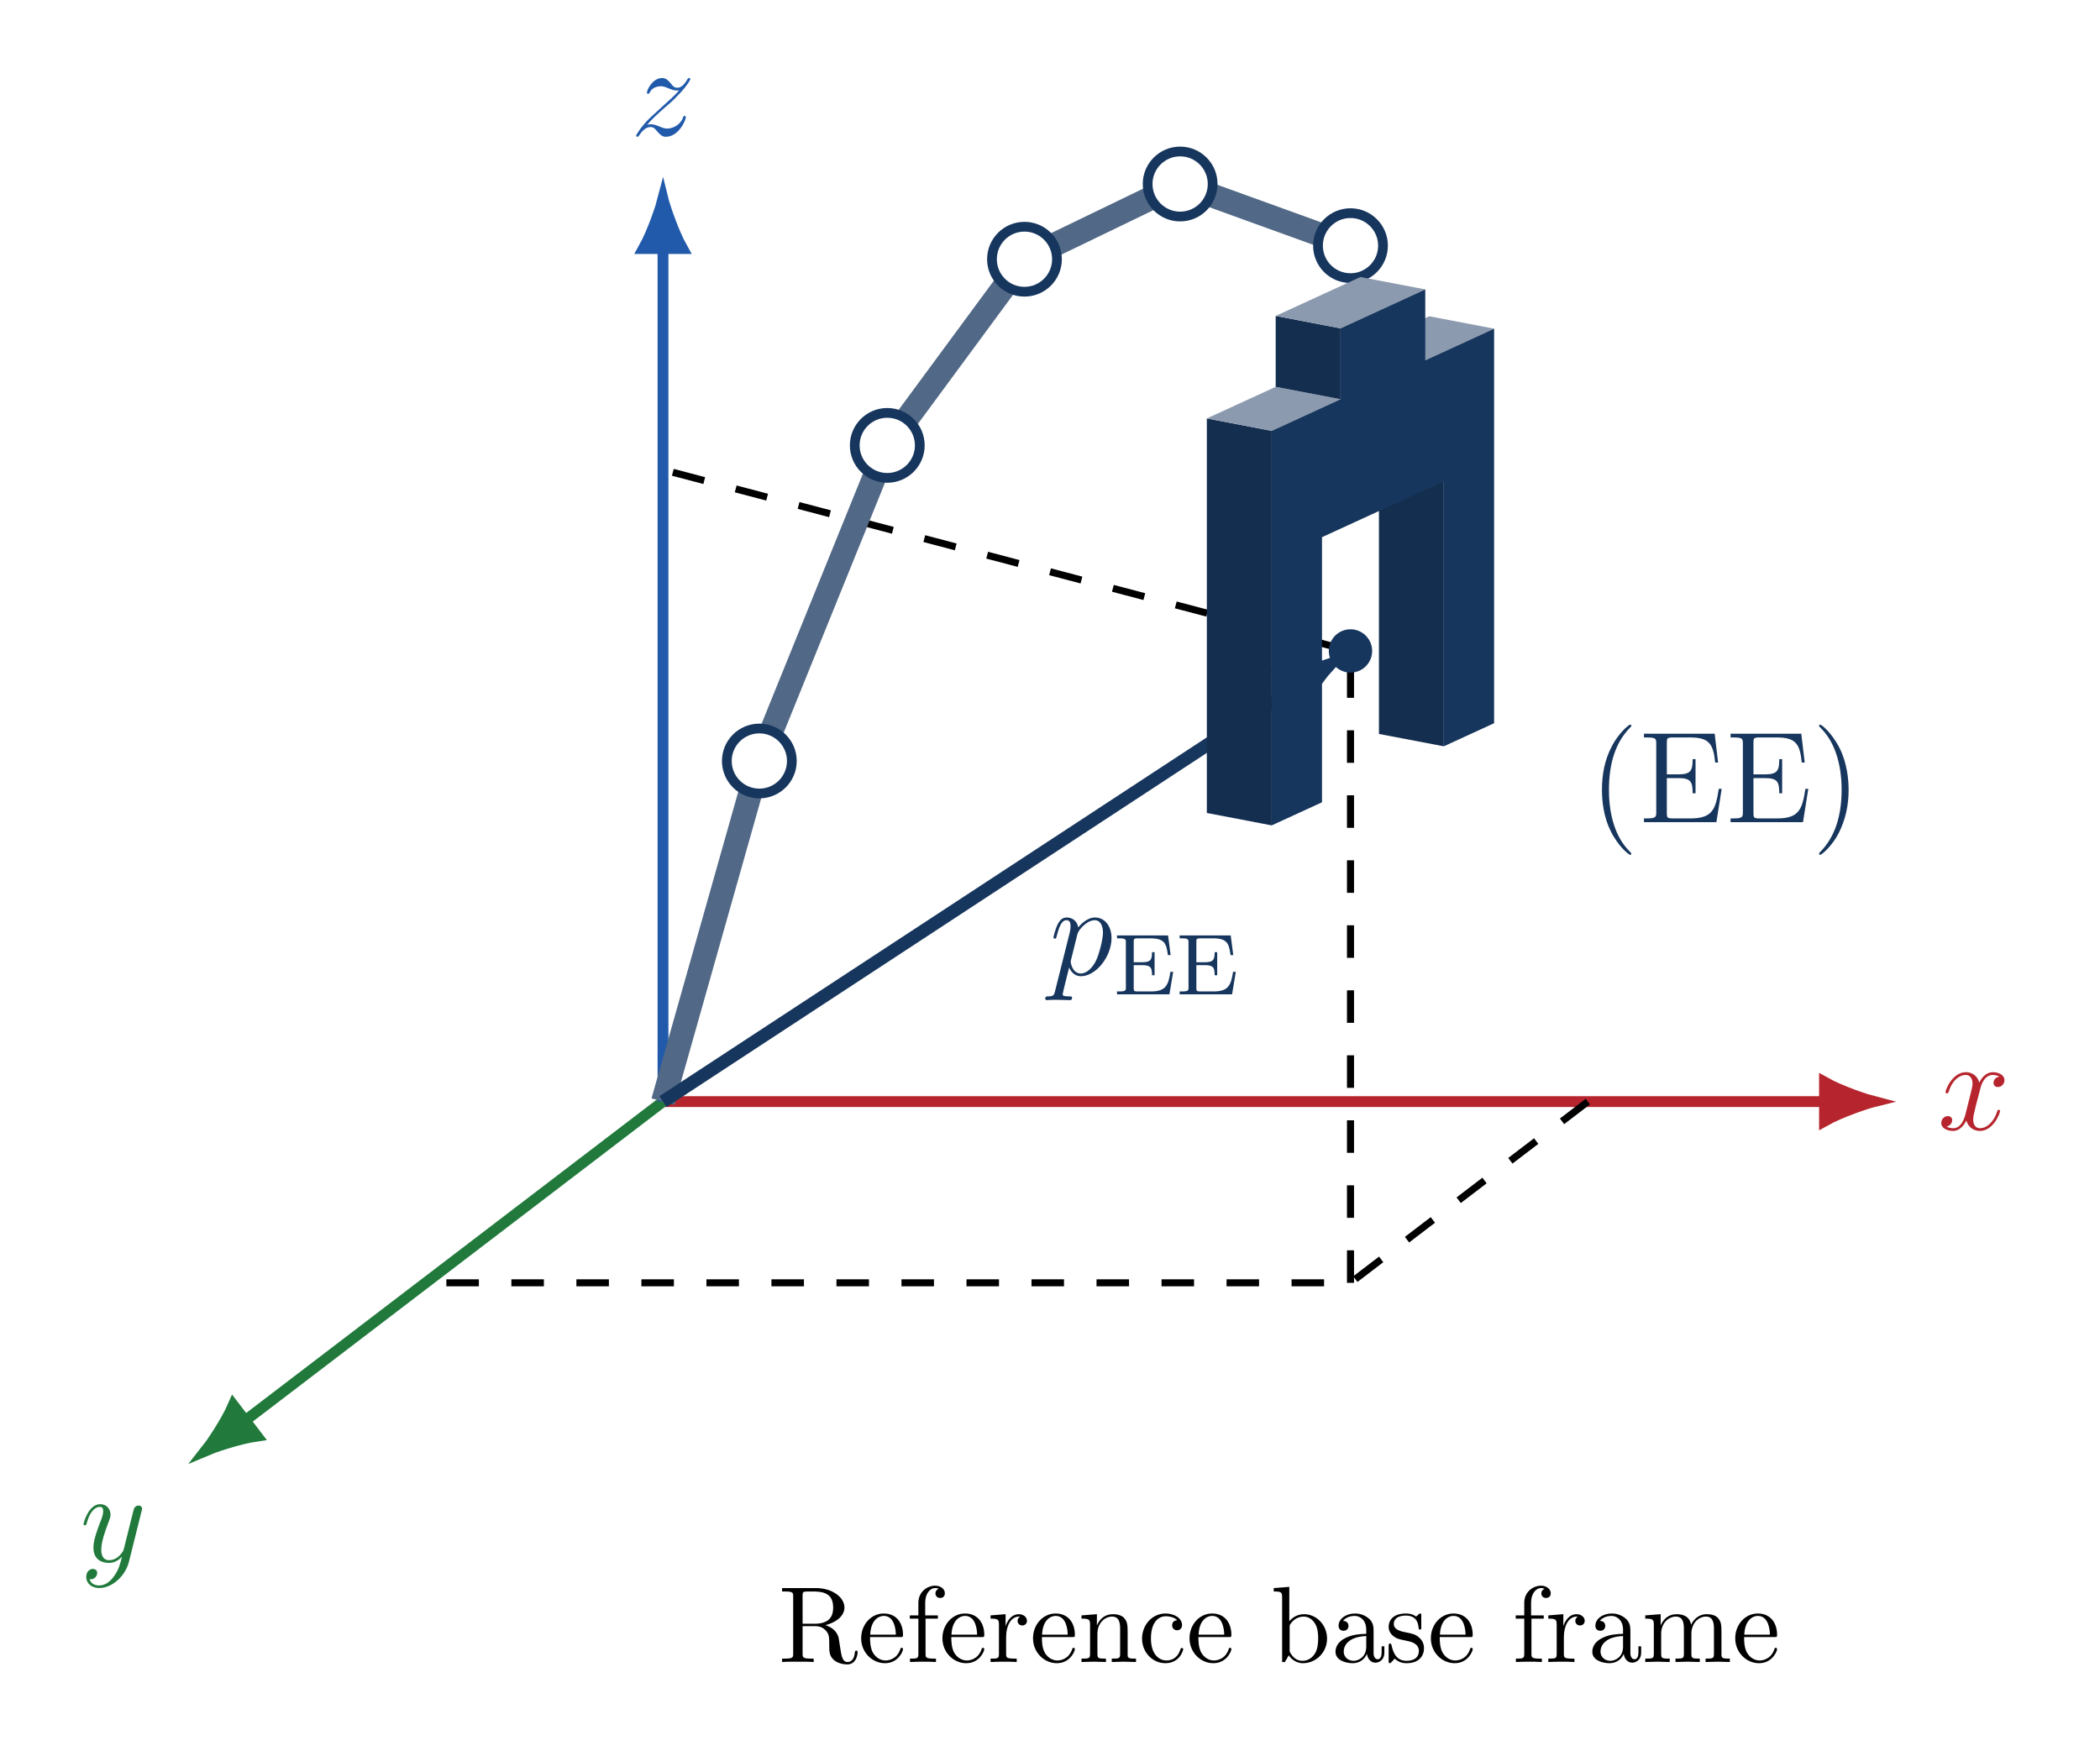
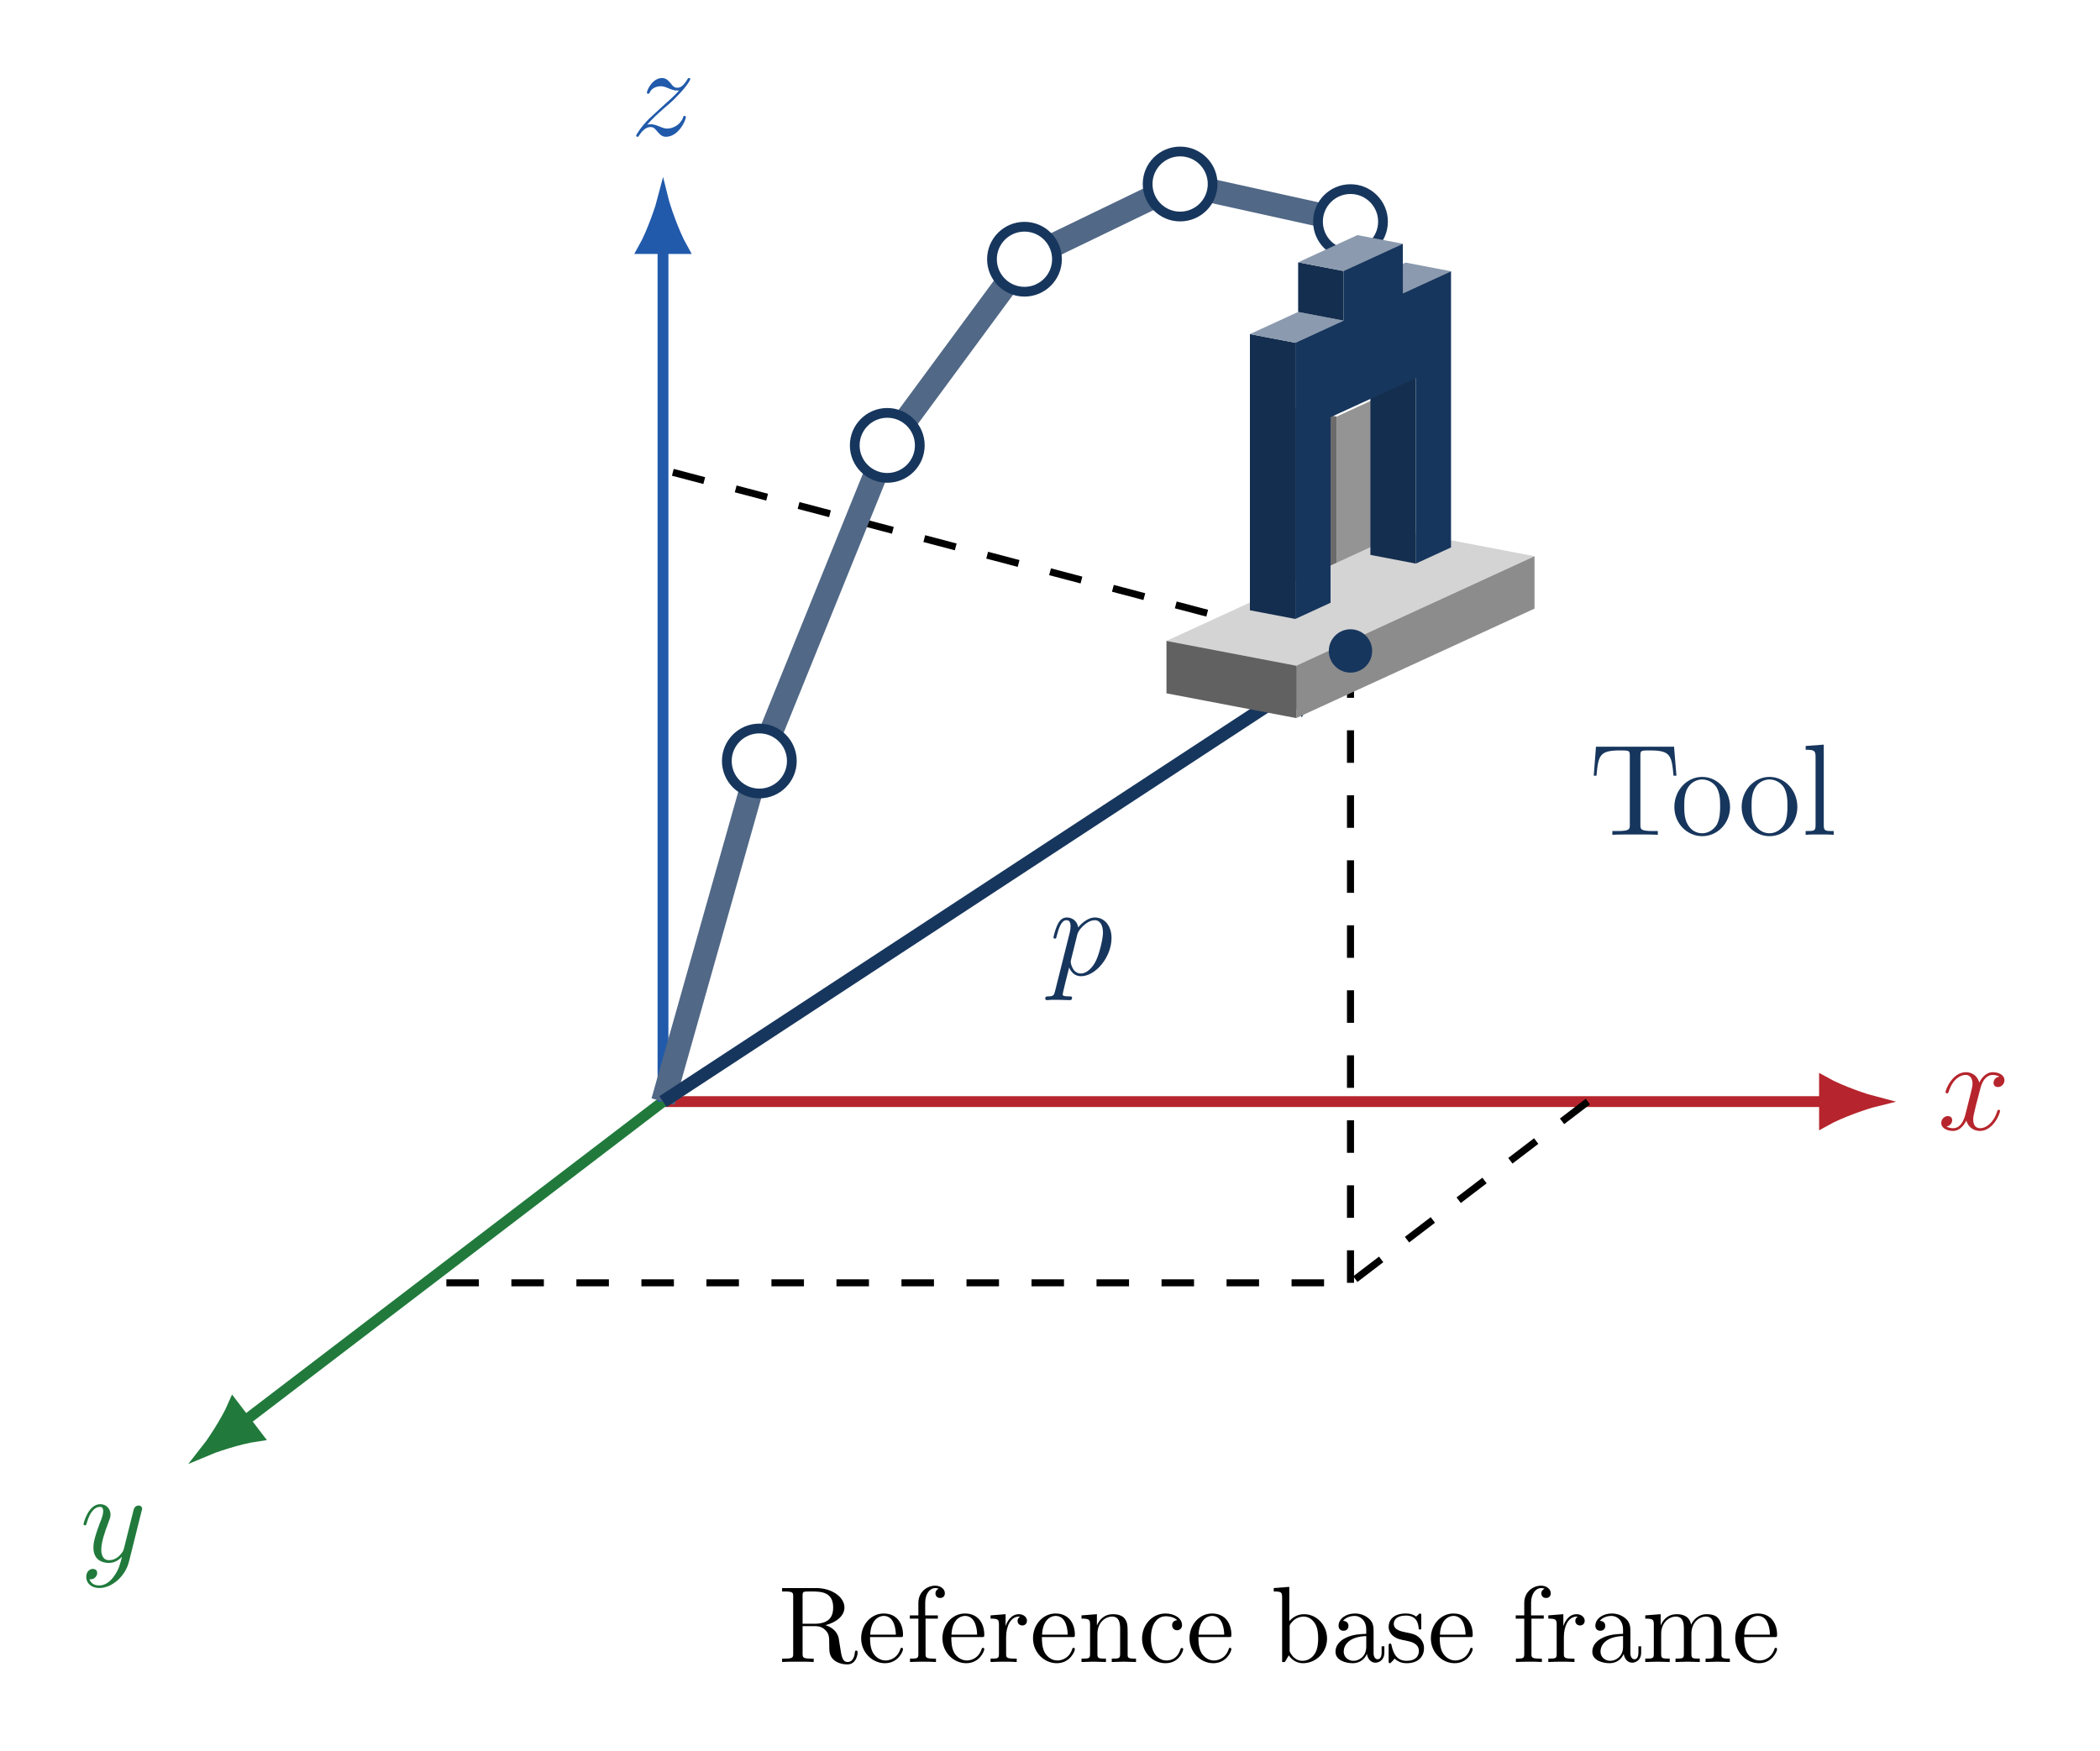
<svg xmlns="http://www.w3.org/2000/svg" xmlns:xlink="http://www.w3.org/1999/xlink" width="192.077" height="160.157" viewBox="0 0 192.077 160.157">
  <defs>
    <g>
      <g id="glyph-0-0">
        <path d="M 5.641 -4.844 C 5.25 -4.781 5.109 -4.5 5.109 -4.266 C 5.109 -3.984 5.344 -3.891 5.5 -3.891 C 5.859 -3.891 6.109 -4.203 6.109 -4.516 C 6.109 -5.016 5.547 -5.25 5.047 -5.25 C 4.312 -5.25 3.906 -4.531 3.812 -4.297 C 3.531 -5.203 2.797 -5.25 2.578 -5.25 C 1.375 -5.25 0.719 -3.688 0.719 -3.422 C 0.719 -3.375 0.766 -3.312 0.859 -3.312 C 0.953 -3.312 0.969 -3.391 1 -3.438 C 1.406 -4.75 2.203 -5 2.547 -5 C 3.078 -5 3.188 -4.5 3.188 -4.219 C 3.188 -3.953 3.109 -3.688 2.969 -3.109 L 2.562 -1.484 C 2.391 -0.766 2.047 -0.125 1.422 -0.125 C 1.359 -0.125 1.062 -0.125 0.812 -0.281 C 1.234 -0.359 1.328 -0.719 1.328 -0.859 C 1.328 -1.094 1.156 -1.234 0.922 -1.234 C 0.641 -1.234 0.328 -0.984 0.328 -0.609 C 0.328 -0.109 0.891 0.125 1.406 0.125 C 1.969 0.125 2.375 -0.328 2.625 -0.828 C 2.812 -0.125 3.406 0.125 3.859 0.125 C 5.062 0.125 5.703 -1.438 5.703 -1.703 C 5.703 -1.766 5.656 -1.812 5.594 -1.812 C 5.484 -1.812 5.469 -1.75 5.438 -1.656 C 5.109 -0.609 4.422 -0.125 3.891 -0.125 C 3.469 -0.125 3.25 -0.422 3.25 -0.922 C 3.25 -1.172 3.297 -1.375 3.484 -2.156 L 3.906 -3.766 C 4.078 -4.484 4.484 -5 5.031 -5 C 5.047 -5 5.391 -5 5.641 -4.844 Z M 5.641 -4.844 " />
      </g>
      <g id="glyph-0-1">
        <path d="M 3.125 1.328 C 2.812 1.781 2.344 2.188 1.766 2.188 C 1.609 2.188 1.047 2.172 0.875 1.609 C 0.906 1.625 0.969 1.625 0.984 1.625 C 1.344 1.625 1.578 1.312 1.578 1.047 C 1.578 0.766 1.359 0.672 1.172 0.672 C 0.984 0.672 0.578 0.828 0.578 1.406 C 0.578 2.016 1.078 2.422 1.766 2.422 C 2.953 2.422 4.156 1.328 4.484 0.016 L 5.641 -4.625 C 5.656 -4.688 5.688 -4.75 5.688 -4.828 C 5.688 -5 5.547 -5.125 5.359 -5.125 C 5.25 -5.125 5 -5.078 4.906 -4.719 L 4.031 -1.219 C 3.969 -1.016 3.969 -0.984 3.875 -0.859 C 3.641 -0.516 3.25 -0.125 2.672 -0.125 C 2.016 -0.125 1.953 -0.766 1.953 -1.094 C 1.953 -1.766 2.266 -2.688 2.594 -3.547 C 2.719 -3.891 2.797 -4.062 2.797 -4.297 C 2.797 -4.797 2.438 -5.25 1.859 -5.25 C 0.766 -5.25 0.328 -3.516 0.328 -3.422 C 0.328 -3.375 0.375 -3.312 0.453 -3.312 C 0.562 -3.312 0.578 -3.359 0.625 -3.531 C 0.906 -4.531 1.359 -5 1.812 -5 C 1.922 -5 2.125 -5 2.125 -4.609 C 2.125 -4.297 2 -3.953 1.812 -3.5 C 1.234 -1.953 1.234 -1.562 1.234 -1.266 C 1.234 -0.141 2.047 0.125 2.641 0.125 C 2.984 0.125 3.406 0.016 3.828 -0.422 L 3.844 -0.422 C 3.656 0.281 3.547 0.75 3.125 1.328 Z M 3.125 1.328 " />
      </g>
      <g id="glyph-0-2">
        <path d="M 1.516 -0.969 C 2.016 -1.547 2.438 -1.922 3.031 -2.453 C 3.75 -3.062 4.062 -3.359 4.219 -3.547 C 5.047 -4.359 5.469 -5.047 5.469 -5.156 C 5.469 -5.25 5.375 -5.25 5.344 -5.25 C 5.266 -5.25 5.25 -5.203 5.188 -5.109 C 4.891 -4.609 4.609 -4.359 4.297 -4.359 C 4.047 -4.359 3.906 -4.453 3.688 -4.75 C 3.438 -5.047 3.234 -5.25 2.891 -5.25 C 2.016 -5.25 1.5 -4.156 1.5 -3.906 C 1.5 -3.875 1.516 -3.812 1.609 -3.812 C 1.719 -3.812 1.719 -3.859 1.766 -3.938 C 1.969 -4.406 2.531 -4.5 2.766 -4.5 C 3.016 -4.5 3.25 -4.406 3.5 -4.297 C 3.953 -4.109 4.141 -4.109 4.25 -4.109 C 4.344 -4.109 4.391 -4.109 4.453 -4.125 C 4.062 -3.656 3.406 -3.094 2.875 -2.609 L 1.672 -1.5 C 0.953 -0.766 0.516 -0.062 0.516 0.031 C 0.516 0.094 0.578 0.125 0.641 0.125 C 0.719 0.125 0.719 0.109 0.812 -0.031 C 1 -0.328 1.375 -0.766 1.812 -0.766 C 2.062 -0.766 2.188 -0.688 2.422 -0.391 C 2.656 -0.125 2.859 0.125 3.234 0.125 C 4.406 0.125 5.062 -1.391 5.062 -1.672 C 5.062 -1.719 5.047 -1.781 4.938 -1.781 C 4.844 -1.781 4.828 -1.734 4.797 -1.609 C 4.531 -0.922 3.828 -0.625 3.359 -0.625 C 3.109 -0.625 2.875 -0.719 2.625 -0.828 C 2.156 -1.016 2.016 -1.016 1.859 -1.016 C 1.75 -1.016 1.609 -1.016 1.516 -0.969 Z M 1.516 -0.969 " />
      </g>
      <g id="glyph-0-3">
        <path d="M 0.516 1.516 C 0.422 1.859 0.375 1.969 -0.109 1.969 C -0.25 1.969 -0.375 1.969 -0.375 2.188 C -0.375 2.219 -0.359 2.312 -0.219 2.312 C -0.078 2.312 0.094 2.281 0.25 2.281 L 0.766 2.281 C 1.016 2.281 1.609 2.312 1.859 2.312 C 1.938 2.312 2.078 2.312 2.078 2.094 C 2.078 1.969 2 1.969 1.797 1.969 C 1.25 1.969 1.219 1.875 1.219 1.781 C 1.219 1.641 1.75 -0.406 1.812 -0.672 C 1.953 -0.344 2.266 0.125 2.891 0.125 C 4.234 0.125 5.688 -1.625 5.688 -3.375 C 5.688 -4.469 5.062 -5.25 4.172 -5.25 C 3.406 -5.25 2.766 -4.5 2.641 -4.344 C 2.547 -4.938 2.078 -5.25 1.609 -5.25 C 1.266 -5.25 0.984 -5.078 0.766 -4.625 C 0.547 -4.203 0.375 -3.469 0.375 -3.422 C 0.375 -3.375 0.422 -3.312 0.516 -3.312 C 0.609 -3.312 0.625 -3.328 0.688 -3.609 C 0.875 -4.297 1.094 -5 1.562 -5 C 1.844 -5 1.938 -4.812 1.938 -4.453 C 1.938 -4.172 1.906 -4.062 1.859 -3.844 Z M 2.562 -3.703 C 2.656 -4.047 2.984 -4.391 3.172 -4.547 C 3.312 -4.672 3.703 -5 4.156 -5 C 4.672 -5 4.906 -4.484 4.906 -3.859 C 4.906 -3.297 4.578 -1.953 4.281 -1.328 C 3.984 -0.688 3.438 -0.125 2.891 -0.125 C 2.078 -0.125 1.953 -1.141 1.953 -1.188 C 1.953 -1.219 1.969 -1.312 1.984 -1.375 Z M 2.562 -3.703 " />
      </g>
      <g id="glyph-1-0">
-         <path d="M 5.484 -2.062 L 5.234 -2.062 C 5.031 -0.875 4.859 -0.266 3.438 -0.266 L 2.25 -0.266 C 1.891 -0.266 1.875 -0.312 1.875 -0.594 L 1.875 -2.672 L 2.641 -2.672 C 3.438 -2.672 3.547 -2.438 3.547 -1.75 L 3.781 -1.75 L 3.781 -3.859 L 3.547 -3.859 C 3.547 -3.172 3.438 -2.938 2.641 -2.938 L 1.875 -2.938 L 1.875 -4.797 C 1.875 -5.062 1.891 -5.125 2.25 -5.125 L 3.375 -5.125 C 4.703 -5.125 4.859 -4.656 5 -3.594 L 5.25 -3.594 L 5.016 -5.391 L 0.344 -5.391 L 0.344 -5.125 L 0.516 -5.125 C 1.141 -5.125 1.156 -5.031 1.156 -4.75 L 1.156 -0.641 C 1.156 -0.344 1.141 -0.266 0.516 -0.266 L 0.344 -0.266 L 0.344 0 L 5.141 0 Z M 5.484 -2.062 " />
+         <path d="M 7.766 -8.062 L 0.625 -8.062 L 0.422 -5.406 L 0.672 -5.406 C 0.844 -7.281 0.953 -7.719 2.828 -7.719 C 3.047 -7.719 3.375 -7.719 3.469 -7.688 C 3.703 -7.656 3.719 -7.516 3.719 -7.234 L 3.719 -0.922 C 3.719 -0.516 3.719 -0.344 2.562 -0.344 L 2.125 -0.344 L 2.125 0 C 2.516 -0.031 3.734 -0.031 4.203 -0.031 C 4.656 -0.031 5.891 -0.031 6.281 0 L 6.281 -0.344 L 5.844 -0.344 C 4.688 -0.344 4.688 -0.516 4.688 -0.922 L 4.688 -7.234 C 4.688 -7.531 4.703 -7.641 4.906 -7.688 C 5 -7.719 5.344 -7.719 5.562 -7.719 C 7.438 -7.719 7.547 -7.281 7.719 -5.406 L 7.984 -5.406 Z M 7.766 -8.062 " />
+       </g>
+       <g id="glyph-1-1">
+         <path d="M 5.453 -2.547 C 5.453 -4.078 4.297 -5.297 2.906 -5.297 C 1.484 -5.297 0.359 -4.047 0.359 -2.547 C 0.359 -1.016 1.547 0.125 2.906 0.125 C 4.297 0.125 5.453 -1.047 5.453 -2.547 Z M 2.906 -0.141 C 2.469 -0.141 1.938 -0.328 1.594 -0.922 C 1.266 -1.453 1.266 -2.156 1.266 -2.656 C 1.266 -3.109 1.266 -3.828 1.625 -4.359 C 1.969 -4.875 2.484 -5.062 2.906 -5.062 C 3.359 -5.062 3.859 -4.844 4.188 -4.391 C 4.547 -3.844 4.547 -3.094 4.547 -2.656 C 4.547 -2.234 4.547 -1.5 4.25 -0.938 C 3.906 -0.375 3.359 -0.141 2.906 -0.141 Z M 2.906 -0.141 " />
+       </g>
+       <g id="glyph-1-2">
+         <path d="M 2.047 -8.25 L 0.391 -8.125 L 0.391 -7.781 C 1.203 -7.781 1.297 -7.688 1.297 -7.109 L 1.297 -0.875 C 1.297 -0.344 1.172 -0.344 0.391 -0.344 L 0.391 0 C 0.719 -0.031 1.312 -0.031 1.672 -0.031 C 2.016 -0.031 2.609 -0.031 2.953 0 L 2.953 -0.344 C 2.188 -0.344 2.047 -0.344 2.047 -0.875 Z M 2.047 -8.25 " />
      </g>
      <g id="glyph-2-0">
-         <path d="M 3.859 2.891 C 3.859 2.859 3.859 2.828 3.656 2.625 C 2.469 1.422 1.812 -0.531 1.812 -2.953 C 1.812 -5.266 2.359 -7.25 3.75 -8.656 C 3.859 -8.766 3.859 -8.781 3.859 -8.828 C 3.859 -8.891 3.812 -8.922 3.75 -8.922 C 3.609 -8.922 2.625 -8.062 2.047 -6.891 C 1.438 -5.703 1.172 -4.422 1.172 -2.953 C 1.172 -1.906 1.328 -0.484 1.953 0.781 C 2.656 2.219 3.625 2.984 3.75 2.984 C 3.812 2.984 3.859 2.953 3.859 2.891 Z M 3.859 2.891 " />
+         <path d="M 2.219 -3.5 L 2.219 -6.062 C 2.219 -6.297 2.219 -6.406 2.438 -6.438 C 2.531 -6.453 2.828 -6.453 3.016 -6.453 C 3.906 -6.453 5.016 -6.422 5.016 -4.984 C 5.016 -4.297 4.781 -3.5 3.312 -3.5 Z M 4.312 -3.375 C 5.266 -3.609 6.047 -4.203 6.047 -4.984 C 6.047 -5.938 4.906 -6.766 3.453 -6.766 L 0.344 -6.766 L 0.344 -6.453 L 0.578 -6.453 C 1.344 -6.453 1.359 -6.344 1.359 -6 L 1.359 -0.766 C 1.359 -0.422 1.344 -0.312 0.578 -0.312 L 0.344 -0.312 L 0.344 0 C 0.703 -0.031 1.406 -0.031 1.797 -0.031 C 2.172 -0.031 2.875 -0.031 3.234 0 L 3.234 -0.312 L 3 -0.312 C 2.234 -0.312 2.219 -0.422 2.219 -0.766 L 2.219 -3.281 L 3.359 -3.281 C 3.516 -3.281 3.938 -3.281 4.281 -2.938 C 4.656 -2.578 4.656 -2.281 4.656 -1.609 C 4.656 -0.969 4.656 -0.578 5.062 -0.203 C 5.469 0.156 6.016 0.219 6.312 0.219 C 7.078 0.219 7.25 -0.594 7.25 -0.875 C 7.25 -0.938 7.25 -1.047 7.125 -1.047 C 7.016 -1.047 7.016 -0.953 7 -0.875 C 6.938 -0.172 6.594 0 6.344 0 C 5.859 0 5.781 -0.5 5.641 -1.422 L 5.516 -2.219 C 5.344 -2.859 4.859 -3.188 4.312 -3.375 Z M 4.312 -3.375 " />
      </g>
      <g id="glyph-2-1">
-         <path d="M 7.594 -3.047 L 7.328 -3.047 C 7.047 -1.188 6.75 -0.344 4.75 -0.344 L 3.125 -0.344 C 2.609 -0.344 2.578 -0.422 2.578 -0.828 L 2.578 -4.031 L 3.656 -4.031 C 4.797 -4.031 4.938 -3.656 4.938 -2.641 L 5.203 -2.641 L 5.203 -5.766 L 4.938 -5.766 C 4.938 -4.75 4.797 -4.375 3.656 -4.375 L 2.578 -4.375 L 2.578 -7.281 C 2.578 -7.672 2.609 -7.75 3.125 -7.75 L 4.703 -7.75 C 6.453 -7.75 6.828 -7.156 7 -5.453 L 7.266 -5.453 L 6.953 -8.094 L 0.484 -8.094 L 0.484 -7.75 L 0.719 -7.75 C 1.578 -7.75 1.609 -7.641 1.609 -7.188 L 1.609 -0.906 C 1.609 -0.469 1.578 -0.344 0.719 -0.344 L 0.484 -0.344 L 0.484 0 L 7.109 0 Z M 7.594 -3.047 " />
+         <path d="M 1.109 -2.5 C 1.172 -3.969 2 -4.219 2.344 -4.219 C 3.359 -4.219 3.453 -2.875 3.453 -2.5 Z M 1.094 -2.281 L 3.859 -2.281 C 4.078 -2.281 4.109 -2.281 4.109 -2.5 C 4.109 -3.484 3.578 -4.438 2.344 -4.438 C 1.188 -4.438 0.281 -3.422 0.281 -2.172 C 0.281 -0.859 1.312 0.109 2.453 0.109 C 3.672 0.109 4.109 -0.984 4.109 -1.172 C 4.109 -1.281 4.031 -1.297 3.984 -1.297 C 3.891 -1.297 3.875 -1.234 3.859 -1.156 C 3.5 -0.141 2.609 -0.141 2.516 -0.141 C 2.016 -0.141 1.625 -0.438 1.391 -0.797 C 1.094 -1.281 1.094 -1.938 1.094 -2.281 Z M 1.094 -2.281 " />
      </g>
      <g id="glyph-2-2">
-         <path d="M 3.359 -2.953 C 3.359 -3.859 3.234 -5.344 2.562 -6.719 C 1.859 -8.141 0.891 -8.922 0.766 -8.922 C 0.719 -8.922 0.656 -8.891 0.656 -8.828 C 0.656 -8.781 0.656 -8.766 0.859 -8.562 C 2.047 -7.359 2.719 -5.391 2.719 -2.969 C 2.719 -0.672 2.156 1.312 0.766 2.719 C 0.656 2.828 0.656 2.859 0.656 2.891 C 0.656 2.953 0.719 2.984 0.766 2.984 C 0.922 2.984 1.891 2.125 2.469 0.969 C 3.078 -0.25 3.359 -1.531 3.359 -2.953 Z M 3.359 -2.953 " />
-       </g>
-       <g id="glyph-3-0">
-         <path d="M 2.219 -3.5 L 2.219 -6.062 C 2.219 -6.297 2.219 -6.406 2.438 -6.438 C 2.531 -6.453 2.828 -6.453 3.016 -6.453 C 3.906 -6.453 5.016 -6.422 5.016 -4.984 C 5.016 -4.297 4.781 -3.5 3.312 -3.5 Z M 4.312 -3.375 C 5.266 -3.609 6.047 -4.203 6.047 -4.984 C 6.047 -5.938 4.906 -6.766 3.453 -6.766 L 0.344 -6.766 L 0.344 -6.453 L 0.578 -6.453 C 1.344 -6.453 1.359 -6.344 1.359 -6 L 1.359 -0.766 C 1.359 -0.422 1.344 -0.312 0.578 -0.312 L 0.344 -0.312 L 0.344 0 C 0.703 -0.031 1.406 -0.031 1.797 -0.031 C 2.172 -0.031 2.875 -0.031 3.234 0 L 3.234 -0.312 L 3 -0.312 C 2.234 -0.312 2.219 -0.422 2.219 -0.766 L 2.219 -3.281 L 3.359 -3.281 C 3.516 -3.281 3.938 -3.281 4.281 -2.938 C 4.656 -2.578 4.656 -2.281 4.656 -1.609 C 4.656 -0.969 4.656 -0.578 5.062 -0.203 C 5.469 0.156 6.016 0.219 6.312 0.219 C 7.078 0.219 7.25 -0.594 7.25 -0.875 C 7.25 -0.938 7.25 -1.047 7.125 -1.047 C 7.016 -1.047 7.016 -0.953 7 -0.875 C 6.938 -0.172 6.594 0 6.344 0 C 5.859 0 5.781 -0.5 5.641 -1.422 L 5.516 -2.219 C 5.344 -2.859 4.859 -3.188 4.312 -3.375 Z M 4.312 -3.375 " />
-       </g>
-       <g id="glyph-3-1">
-         <path d="M 1.109 -2.5 C 1.172 -3.969 2 -4.219 2.344 -4.219 C 3.359 -4.219 3.453 -2.875 3.453 -2.5 Z M 1.094 -2.281 L 3.859 -2.281 C 4.078 -2.281 4.109 -2.281 4.109 -2.5 C 4.109 -3.484 3.578 -4.438 2.344 -4.438 C 1.188 -4.438 0.281 -3.422 0.281 -2.172 C 0.281 -0.859 1.312 0.109 2.453 0.109 C 3.672 0.109 4.109 -0.984 4.109 -1.172 C 4.109 -1.281 4.031 -1.297 3.984 -1.297 C 3.891 -1.297 3.875 -1.234 3.859 -1.156 C 3.5 -0.141 2.609 -0.141 2.516 -0.141 C 2.016 -0.141 1.625 -0.438 1.391 -0.797 C 1.094 -1.281 1.094 -1.938 1.094 -2.281 Z M 1.094 -2.281 " />
-       </g>
-       <g id="glyph-3-2">
        <path d="M 1.734 -4.266 L 1.734 -5.422 C 1.734 -6.297 2.203 -6.766 2.641 -6.766 C 2.672 -6.766 2.828 -6.766 2.969 -6.703 C 2.859 -6.656 2.672 -6.531 2.672 -6.281 C 2.672 -6.047 2.828 -5.859 3.094 -5.859 C 3.391 -5.859 3.531 -6.047 3.531 -6.297 C 3.531 -6.656 3.172 -6.984 2.641 -6.984 C 1.953 -6.984 1.109 -6.453 1.109 -5.406 L 1.109 -4.266 L 0.328 -4.266 L 0.328 -3.969 L 1.109 -3.969 L 1.109 -0.75 C 1.109 -0.312 1 -0.312 0.344 -0.312 L 0.344 0 C 0.719 -0.016 1.188 -0.031 1.469 -0.031 C 1.859 -0.031 2.328 -0.031 2.719 0 L 2.719 -0.312 L 2.516 -0.312 C 1.781 -0.312 1.766 -0.422 1.766 -0.766 L 1.766 -3.969 L 2.891 -3.969 L 2.891 -4.266 Z M 1.734 -4.266 " />
      </g>
-       <g id="glyph-3-3">
+       <g id="glyph-2-3">
        <path d="M 1.656 -3.281 L 1.656 -4.375 L 0.281 -4.266 L 0.281 -3.969 C 0.969 -3.969 1.047 -3.891 1.047 -3.406 L 1.047 -0.75 C 1.047 -0.312 0.938 -0.312 0.281 -0.312 L 0.281 0 C 0.656 -0.016 1.125 -0.031 1.406 -0.031 C 1.797 -0.031 2.266 -0.031 2.672 0 L 2.672 -0.312 L 2.453 -0.312 C 1.719 -0.312 1.703 -0.422 1.703 -0.766 L 1.703 -2.297 C 1.703 -3.281 2.125 -4.156 2.875 -4.156 C 2.938 -4.156 2.969 -4.156 2.984 -4.156 C 2.953 -4.141 2.75 -4.016 2.75 -3.766 C 2.75 -3.484 2.969 -3.344 3.188 -3.344 C 3.359 -3.344 3.609 -3.453 3.609 -3.781 C 3.609 -4.094 3.297 -4.375 2.875 -4.375 C 2.156 -4.375 1.797 -3.719 1.656 -3.281 Z M 1.656 -3.281 " />
      </g>
-       <g id="glyph-3-4">
+       <g id="glyph-2-4">
        <path d="M 1.094 -3.406 L 1.094 -0.75 C 1.094 -0.312 0.984 -0.312 0.312 -0.312 L 0.312 0 C 0.656 -0.016 1.172 -0.031 1.438 -0.031 C 1.688 -0.031 2.203 -0.016 2.547 0 L 2.547 -0.312 C 1.875 -0.312 1.766 -0.312 1.766 -0.75 L 1.766 -2.578 C 1.766 -3.609 2.484 -4.156 3.109 -4.156 C 3.734 -4.156 3.844 -3.625 3.844 -3.062 L 3.844 -0.75 C 3.844 -0.312 3.734 -0.312 3.078 -0.312 L 3.078 0 C 3.422 -0.016 3.922 -0.031 4.188 -0.031 C 4.453 -0.031 4.969 -0.016 5.297 0 L 5.297 -0.312 C 4.781 -0.312 4.531 -0.312 4.531 -0.609 L 4.531 -2.5 C 4.531 -3.344 4.531 -3.656 4.219 -4.016 C 4.078 -4.188 3.75 -4.375 3.188 -4.375 C 2.453 -4.375 1.984 -3.953 1.719 -3.344 L 1.719 -4.375 L 0.312 -4.266 L 0.312 -3.969 C 1.016 -3.969 1.094 -3.891 1.094 -3.406 Z M 1.094 -3.406 " />
      </g>
-       <g id="glyph-3-5">
+       <g id="glyph-2-5">
        <path d="M 1.156 -2.156 C 1.156 -3.781 1.969 -4.188 2.5 -4.188 C 2.578 -4.188 3.203 -4.188 3.562 -3.828 C 3.156 -3.797 3.094 -3.5 3.094 -3.375 C 3.094 -3.109 3.266 -2.906 3.547 -2.906 C 3.797 -2.906 4 -3.078 4 -3.375 C 4 -4.047 3.25 -4.438 2.484 -4.438 C 1.25 -4.438 0.344 -3.375 0.344 -2.141 C 0.344 -0.875 1.312 0.109 2.469 0.109 C 3.797 0.109 4.109 -1.078 4.109 -1.172 C 4.109 -1.281 4.016 -1.281 3.984 -1.281 C 3.891 -1.281 3.875 -1.234 3.859 -1.172 C 3.562 -0.25 2.922 -0.141 2.562 -0.141 C 2.031 -0.141 1.156 -0.562 1.156 -2.156 Z M 1.156 -2.156 " />
      </g>
-       <g id="glyph-3-6">
+       <g id="glyph-2-6">
        <path d="M 1.703 -3.734 L 1.703 -6.875 L 0.281 -6.766 L 0.281 -6.453 C 0.969 -6.453 1.047 -6.391 1.047 -5.906 L 1.047 0 L 1.297 0 C 1.312 -0.016 1.391 -0.156 1.656 -0.609 C 1.797 -0.391 2.219 0.109 2.953 0.109 C 4.125 0.109 5.156 -0.859 5.156 -2.141 C 5.156 -3.391 4.188 -4.375 3.062 -4.375 C 2.281 -4.375 1.859 -3.906 1.703 -3.734 Z M 1.734 -1.125 L 1.734 -3.172 C 1.734 -3.359 1.734 -3.375 1.844 -3.531 C 2.234 -4.078 2.781 -4.156 3.016 -4.156 C 3.453 -4.156 3.812 -3.906 4.047 -3.531 C 4.312 -3.125 4.344 -2.562 4.344 -2.156 C 4.344 -1.781 4.312 -1.188 4.031 -0.75 C 3.828 -0.438 3.453 -0.109 2.906 -0.109 C 2.469 -0.109 2.109 -0.344 1.875 -0.719 C 1.734 -0.922 1.734 -0.953 1.734 -1.125 Z M 1.734 -1.125 " />
      </g>
-       <g id="glyph-3-7">
+       <g id="glyph-2-7">
        <path d="M 3.297 -0.75 C 3.344 -0.359 3.609 0.062 4.078 0.062 C 4.281 0.062 4.891 -0.078 4.891 -0.875 L 4.891 -1.438 L 4.641 -1.438 L 4.641 -0.875 C 4.641 -0.312 4.391 -0.25 4.281 -0.25 C 3.953 -0.25 3.906 -0.688 3.906 -0.75 L 3.906 -2.719 C 3.906 -3.141 3.906 -3.531 3.562 -3.891 C 3.172 -4.281 2.672 -4.438 2.203 -4.438 C 1.391 -4.438 0.703 -3.969 0.703 -3.312 C 0.703 -3.016 0.906 -2.859 1.156 -2.859 C 1.438 -2.859 1.609 -3.047 1.609 -3.312 C 1.609 -3.422 1.562 -3.75 1.109 -3.766 C 1.375 -4.109 1.859 -4.219 2.172 -4.219 C 2.672 -4.219 3.234 -3.828 3.234 -2.953 L 3.234 -2.578 C 2.719 -2.562 2.031 -2.531 1.406 -2.234 C 0.656 -1.891 0.422 -1.375 0.422 -0.938 C 0.422 -0.141 1.375 0.109 2 0.109 C 2.656 0.109 3.109 -0.281 3.297 -0.75 Z M 3.234 -2.375 L 3.234 -1.391 C 3.234 -0.453 2.516 -0.109 2.078 -0.109 C 1.578 -0.109 1.172 -0.453 1.172 -0.953 C 1.172 -1.5 1.594 -2.312 3.234 -2.375 Z M 3.234 -2.375 " />
      </g>
-       <g id="glyph-3-8">
+       <g id="glyph-2-8">
        <path d="M 2.062 -1.922 C 2.281 -1.875 3.094 -1.719 3.094 -1.016 C 3.094 -0.5 2.75 -0.109 1.969 -0.109 C 1.141 -0.109 0.781 -0.672 0.594 -1.516 C 0.562 -1.641 0.562 -1.688 0.453 -1.688 C 0.328 -1.688 0.328 -1.609 0.328 -1.438 L 0.328 -0.125 C 0.328 0.047 0.328 0.109 0.438 0.109 C 0.484 0.109 0.5 0.094 0.688 -0.094 C 0.703 -0.109 0.703 -0.125 0.875 -0.312 C 1.312 0.094 1.766 0.109 1.969 0.109 C 3.109 0.109 3.562 -0.562 3.562 -1.266 C 3.562 -1.797 3.266 -2.094 3.156 -2.203 C 2.828 -2.531 2.438 -2.609 2.016 -2.688 C 1.469 -2.797 0.797 -2.922 0.797 -3.5 C 0.797 -3.844 1.062 -4.25 1.906 -4.25 C 3 -4.25 3.047 -3.359 3.078 -3.047 C 3.078 -2.969 3.172 -2.969 3.188 -2.969 C 3.312 -2.969 3.312 -3.016 3.312 -3.203 L 3.312 -4.203 C 3.312 -4.375 3.312 -4.438 3.203 -4.438 C 3.156 -4.438 3.141 -4.438 3.016 -4.312 C 2.984 -4.281 2.875 -4.188 2.844 -4.156 C 2.469 -4.438 2.062 -4.438 1.906 -4.438 C 0.703 -4.438 0.328 -3.781 0.328 -3.219 C 0.328 -2.875 0.484 -2.594 0.75 -2.375 C 1.062 -2.125 1.344 -2.062 2.062 -1.922 Z M 2.062 -1.922 " />
      </g>
-       <g id="glyph-3-9">
+       <g id="glyph-2-9">
        <path d="M 1.094 -3.406 L 1.094 -0.75 C 1.094 -0.312 0.984 -0.312 0.312 -0.312 L 0.312 0 C 0.656 -0.016 1.172 -0.031 1.438 -0.031 C 1.688 -0.031 2.203 -0.016 2.547 0 L 2.547 -0.312 C 1.875 -0.312 1.766 -0.312 1.766 -0.75 L 1.766 -2.578 C 1.766 -3.609 2.484 -4.156 3.109 -4.156 C 3.734 -4.156 3.844 -3.625 3.844 -3.062 L 3.844 -0.75 C 3.844 -0.312 3.734 -0.312 3.078 -0.312 L 3.078 0 C 3.422 -0.016 3.922 -0.031 4.188 -0.031 C 4.453 -0.031 4.969 -0.016 5.297 0 L 5.297 -0.312 C 4.641 -0.312 4.531 -0.312 4.531 -0.75 L 4.531 -2.578 C 4.531 -3.609 5.234 -4.156 5.859 -4.156 C 6.484 -4.156 6.594 -3.625 6.594 -3.062 L 6.594 -0.75 C 6.594 -0.312 6.484 -0.312 5.828 -0.312 L 5.828 0 C 6.172 -0.016 6.672 -0.031 6.938 -0.031 C 7.203 -0.031 7.719 -0.016 8.047 0 L 8.047 -0.312 C 7.531 -0.312 7.297 -0.312 7.281 -0.609 L 7.281 -2.5 C 7.281 -3.344 7.281 -3.656 6.969 -4.016 C 6.828 -4.188 6.516 -4.375 5.938 -4.375 C 5.109 -4.375 4.672 -3.781 4.5 -3.406 C 4.359 -4.266 3.625 -4.375 3.188 -4.375 C 2.453 -4.375 1.984 -3.953 1.719 -3.344 L 1.719 -4.375 L 0.312 -4.266 L 0.312 -3.969 C 1.016 -3.969 1.094 -3.891 1.094 -3.406 Z M 1.094 -3.406 " />
      </g>
    </g>
  </defs>
  <path fill="none" stroke-width="0.996" stroke-linecap="butt" stroke-linejoin="miter" stroke="rgb(71.373%, 14.51%, 17.647%)" stroke-opacity="1" stroke-miterlimit="10" d="M 0.001 -0.001 L 106.798 -0.001 " transform="matrix(0.994764, 0, 0, -0.994764, 60.63982, 100.7805)" />
  <path fill-rule="nonzero" fill="rgb(71.373%, 14.51%, 17.647%)" fill-opacity="1" stroke-width="0.996" stroke-linecap="butt" stroke-linejoin="miter" stroke="rgb(71.373%, 14.51%, 17.647%)" stroke-opacity="1" stroke-miterlimit="10" d="M 4.535 -0.001 C 3.977 0.141 1.531 0.93 -0 1.79 L -0 -1.791 C 1.531 -0.931 3.977 -0.138 4.535 -0.001 Z M 4.535 -0.001 " transform="matrix(0.994764, 0, 0, -0.994764, 166.8793, 100.7805)" />
  <g fill="rgb(71.373%, 14.51%, 17.647%)" fill-opacity="1">
    <use xlink:href="#glyph-0-0" x="177.23" y="103.341" />
  </g>
  <path fill="none" stroke-width="0.996" stroke-linecap="butt" stroke-linejoin="miter" stroke="rgb(12.941%, 47.841%, 23.528%)" stroke-opacity="1" stroke-miterlimit="10" d="M 0.001 -0.001 L -38.419 -29.338 " transform="matrix(0.994764, 0, 0, -0.994764, 60.63982, 100.7805)" />
  <path fill-rule="nonzero" fill="rgb(12.941%, 47.841%, 23.528%)" fill-opacity="1" stroke-width="0.996" stroke-linecap="butt" stroke-linejoin="miter" stroke="rgb(12.941%, 47.841%, 23.528%)" stroke-opacity="1" stroke-miterlimit="10" d="M 4.537 -0 C 3.977 0.141 1.532 0.931 -0.001 1.79 L -0 -1.788 C 1.529 -0.93 3.976 -0.14 4.537 -0 Z M 4.537 -0 " transform="matrix(-0.790579, 0.603692, 0.603692, 0.790579, 22.4228, 129.9642)" />
  <g fill="rgb(12.941%, 47.841%, 23.528%)" fill-opacity="1">
    <use xlink:href="#glyph-0-1" x="7.312" y="142.86" />
  </g>
  <path fill="none" stroke-width="0.996" stroke-linecap="butt" stroke-linejoin="miter" stroke="rgb(12.941%, 35.294%, 67.059%)" stroke-opacity="1" stroke-miterlimit="10" d="M 0.001 -0.001 L 0.001 78.453 " transform="matrix(0.994764, 0, 0, -0.994764, 60.63982, 100.7805)" />
  <path fill-rule="nonzero" fill="rgb(12.941%, 35.294%, 67.059%)" fill-opacity="1" stroke-width="0.996" stroke-linecap="butt" stroke-linejoin="miter" stroke="rgb(12.941%, 35.294%, 67.059%)" stroke-opacity="1" stroke-miterlimit="10" d="M 4.537 -0.001 C 3.979 0.141 1.529 0.93 0.001 1.79 L 0.001 -1.791 C 1.529 -0.931 3.979 -0.138 4.537 -0.001 Z M 4.537 -0.001 " transform="matrix(0, -0.994764, -0.994764, 0, 60.63982, 22.73944)" />
  <g fill="rgb(12.941%, 35.294%, 67.059%)" fill-opacity="1">
    <use xlink:href="#glyph-0-2" x="57.669" y="12.388" />
  </g>
  <path fill="none" stroke-width="0.648" stroke-linecap="butt" stroke-linejoin="miter" stroke="rgb(0%, 0%, 0%)" stroke-opacity="1" stroke-dasharray="2.989 2.989" stroke-miterlimit="10" d="M 85.04 -0.001 L 63.215 -16.666 L -21.828 -16.666 " transform="matrix(0.994764, 0, 0, -0.994764, 60.63982, 100.7805)" />
  <path fill="none" stroke-width="0.648" stroke-linecap="butt" stroke-linejoin="miter" stroke="rgb(0%, 0%, 0%)" stroke-opacity="1" stroke-dasharray="2.989 2.989" stroke-miterlimit="10" d="M 63.215 -16.666 L 63.215 41.443 L 0.001 58.112 " transform="matrix(0.994764, 0, 0, -0.994764, 60.63982, 100.7805)" />
-   <path fill="none" stroke-width="2.192" stroke-linecap="butt" stroke-linejoin="round" stroke="rgb(31.766%, 40.88%, 52.353%)" stroke-opacity="1" stroke-miterlimit="10" d="M 0.001 -0.001 L 8.86 31.323 L 20.62 60.35 L 33.237 77.471 L 47.551 84.39 L 63.215 78.72 " transform="matrix(0.994764, 0, 0, -0.994764, 60.63982, 100.7805)" />
+   <path fill="none" stroke-width="2.192" stroke-linecap="butt" stroke-linejoin="round" stroke="rgb(31.766%, 40.88%, 52.353%)" stroke-opacity="1" stroke-miterlimit="10" d="M 0.001 -0.001 L 8.86 31.323 L 20.62 60.35 L 33.237 77.471 L 47.551 84.39 L 63.215 80.931 " transform="matrix(0.994764, 0, 0, -0.994764, 60.63982, 100.7805)" />
  <path fill="none" stroke-width="1.196" stroke-linecap="butt" stroke-linejoin="miter" stroke="rgb(9.021%, 21.175%, 36.472%)" stroke-opacity="1" stroke-miterlimit="10" d="M 0.001 -0.001 L 57.788 37.885 " transform="matrix(0.994764, 0, 0, -0.994764, 60.63982, 100.7805)" />
  <path fill-rule="nonzero" fill="rgb(9.021%, 21.175%, 36.472%)" fill-opacity="1" stroke-width="1.196" stroke-linecap="butt" stroke-linejoin="miter" stroke="rgb(9.021%, 21.175%, 36.472%)" stroke-opacity="1" stroke-miterlimit="10" d="M 4.025 -0 C 3.531 0.126 1.36 0.841 -0.001 1.615 L 0.002 -1.617 C 1.357 -0.839 3.529 -0.126 4.025 -0 Z M 4.025 -0 " transform="matrix(0.831881, -0.545379, -0.545379, -0.831881, 118.1242, 63.0932)" />
  <g fill="rgb(9.021%, 21.175%, 36.472%)" fill-opacity="1">
    <use xlink:href="#glyph-0-3" x="95.978" y="89.186" />
  </g>
-   <g fill="rgb(9.021%, 21.175%, 36.472%)" fill-opacity="1">
-     <use xlink:href="#glyph-1-0" x="101.822" y="90.969" />
-     <use xlink:href="#glyph-1-0" x="107.551" y="90.969" />
-   </g>
  <path fill-rule="nonzero" fill="rgb(100%, 100%, 100%)" fill-opacity="1" stroke-width="0.897" stroke-linecap="butt" stroke-linejoin="miter" stroke="rgb(9.021%, 21.175%, 36.472%)" stroke-opacity="1" stroke-miterlimit="10" d="M 11.848 31.323 C 11.848 32.973 10.509 34.312 8.86 34.312 C 7.207 34.312 5.871 32.973 5.871 31.323 C 5.871 29.674 7.207 28.335 8.86 28.335 C 10.509 28.335 11.848 29.674 11.848 31.323 Z M 11.848 31.323 " transform="matrix(0.994764, 0, 0, -0.994764, 60.63982, 100.7805)" />
  <path fill-rule="nonzero" fill="rgb(100%, 100%, 100%)" fill-opacity="1" stroke-width="0.897" stroke-linecap="butt" stroke-linejoin="miter" stroke="rgb(9.021%, 21.175%, 36.472%)" stroke-opacity="1" stroke-miterlimit="10" d="M 23.613 60.35 C 23.613 62 22.274 63.339 20.62 63.339 C 18.971 63.339 17.632 62 17.632 60.35 C 17.632 58.701 18.971 57.362 20.62 57.362 C 22.274 57.362 23.613 58.701 23.613 60.35 Z M 23.613 60.35 " transform="matrix(0.994764, 0, 0, -0.994764, 60.63982, 100.7805)" />
  <path fill-rule="nonzero" fill="rgb(100%, 100%, 100%)" fill-opacity="1" stroke-width="0.897" stroke-linecap="butt" stroke-linejoin="miter" stroke="rgb(9.021%, 21.175%, 36.472%)" stroke-opacity="1" stroke-miterlimit="10" d="M 36.226 77.471 C 36.226 79.121 34.887 80.46 33.237 80.46 C 31.584 80.46 30.249 79.121 30.249 77.471 C 30.249 75.822 31.584 74.483 33.237 74.483 C 34.887 74.483 36.226 75.822 36.226 77.471 Z M 36.226 77.471 " transform="matrix(0.994764, 0, 0, -0.994764, 60.63982, 100.7805)" />
  <path fill-rule="nonzero" fill="rgb(100%, 100%, 100%)" fill-opacity="1" stroke-width="0.897" stroke-linecap="butt" stroke-linejoin="miter" stroke="rgb(9.021%, 21.175%, 36.472%)" stroke-opacity="1" stroke-miterlimit="10" d="M 50.539 84.39 C 50.539 86.04 49.204 87.379 47.551 87.379 C 45.901 87.379 44.562 86.04 44.562 84.39 C 44.562 82.737 45.901 81.398 47.551 81.398 C 49.204 81.398 50.539 82.737 50.539 84.39 Z M 50.539 84.39 " transform="matrix(0.994764, 0, 0, -0.994764, 60.63982, 100.7805)" />
-   <path fill-rule="nonzero" fill="rgb(100%, 100%, 100%)" fill-opacity="1" stroke-width="0.897" stroke-linecap="butt" stroke-linejoin="miter" stroke="rgb(9.021%, 21.175%, 36.472%)" stroke-opacity="1" stroke-miterlimit="10" d="M 66.203 78.72 C 66.203 80.369 64.864 81.708 63.215 81.708 C 61.561 81.708 60.226 80.369 60.226 78.72 C 60.226 77.067 61.561 75.732 63.215 75.732 C 64.864 75.732 66.203 77.067 66.203 78.72 Z M 66.203 78.72 " transform="matrix(0.994764, 0, 0, -0.994764, 60.63982, 100.7805)" />
-   <path fill-rule="nonzero" fill="rgb(7.668%, 17.999%, 31%)" fill-opacity="1" d="M 132.059 68.277 L 126.125 67.145 L 126.125 42.891 L 132.059 44.027 Z M 132.059 68.277 " />
-   <path fill-rule="nonzero" fill="rgb(7.668%, 17.999%, 31%)" fill-opacity="1" d="M 116.316 75.512 L 110.383 74.375 L 110.383 38.281 L 116.316 39.418 Z M 116.316 75.512 " />
-   <path fill-rule="nonzero" fill="rgb(54.509%, 60.587%, 68.236%)" fill-opacity="1" d="M 116.316 39.418 L 110.383 38.281 L 116.68 35.391 L 122.613 36.523 Z M 116.316 39.418 " />
-   <path fill-rule="nonzero" fill="rgb(7.668%, 17.999%, 31%)" fill-opacity="1" d="M 122.613 36.523 L 116.68 35.391 L 116.68 28.902 L 122.613 30.039 Z M 122.613 36.523 " />
-   <path fill-rule="nonzero" fill="rgb(54.509%, 60.587%, 68.236%)" fill-opacity="1" d="M 122.613 30.039 L 116.68 28.902 L 124.43 25.344 L 130.363 26.477 Z M 122.613 30.039 " />
-   <path fill-rule="nonzero" fill="rgb(54.509%, 60.587%, 68.236%)" fill-opacity="1" d="M 130.363 32.961 L 124.43 31.828 L 130.727 28.934 L 136.66 30.07 Z M 130.363 32.961 " />
-   <path fill-rule="nonzero" fill="rgb(9.021%, 21.175%, 36.472%)" fill-opacity="1" d="M 136.66 66.164 L 132.059 68.277 L 132.059 44.027 L 120.918 49.145 L 120.918 73.398 L 116.316 75.512 L 116.316 39.418 L 122.613 36.523 L 122.613 30.039 L 130.363 26.477 L 130.363 32.961 L 136.66 30.07 Z M 136.66 66.164 " />
+   <path fill-rule="nonzero" fill="rgb(100%, 100%, 100%)" fill-opacity="1" stroke-width="0.897" stroke-linecap="butt" stroke-linejoin="miter" stroke="rgb(9.021%, 21.175%, 36.472%)" stroke-opacity="1" stroke-miterlimit="10" d="M 66.203 80.931 C 66.203 82.58 64.864 83.919 63.215 83.919 C 61.561 83.919 60.226 82.58 60.226 80.931 C 60.226 79.278 61.561 77.943 63.215 77.943 C 64.864 77.943 66.203 79.278 66.203 80.931 Z M 66.203 80.931 " transform="matrix(0.994764, 0, 0, -0.994764, 60.63982, 100.7805)" />
+   <path fill-rule="nonzero" fill="rgb(57.999%, 57.999%, 57.999%)" fill-opacity="1" d="M 129.031 55.02 L 122.25 58.133 L 122.25 38.113 L 129.031 34.996 Z M 129.031 55.02 " />
+   <path fill-rule="nonzero" fill="rgb(42%, 42%, 42%)" fill-opacity="1" d="M 122.25 58.133 L 118.012 57.324 L 118.012 37.301 L 122.25 38.113 Z M 122.25 58.133 " />
+   <path fill-rule="nonzero" fill="rgb(82.999%, 82.999%, 82.999%)" fill-opacity="1" d="M 140.355 50.887 L 118.559 60.902 L 106.691 58.633 L 128.484 48.617 Z M 140.355 50.887 " />
+   <path fill-rule="nonzero" fill="rgb(54.999%, 54.999%, 54.999%)" fill-opacity="1" d="M 140.355 55.68 L 118.559 65.695 L 118.559 60.902 L 140.355 50.887 Z M 140.355 55.68 " />
+   <path fill-rule="nonzero" fill="rgb(37.999%, 37.999%, 37.999%)" fill-opacity="1" d="M 118.559 65.695 L 106.691 63.43 L 106.691 58.633 L 118.559 60.902 Z M 118.559 65.695 " />
+   <path fill-rule="nonzero" fill="rgb(7.668%, 17.999%, 31%)" fill-opacity="1" d="M 129.5 51.562 L 125.344 50.766 L 125.344 33.793 L 129.5 34.586 Z M 129.5 51.562 " />
+   <path fill-rule="nonzero" fill="rgb(7.668%, 17.999%, 31%)" fill-opacity="1" d="M 118.48 56.625 L 114.324 55.832 L 114.324 30.566 L 118.48 31.359 Z M 118.48 56.625 " />
+   <path fill-rule="nonzero" fill="rgb(54.509%, 60.587%, 68.236%)" fill-opacity="1" d="M 118.48 31.359 L 114.324 30.566 L 118.734 28.539 L 122.887 29.332 Z M 118.48 31.359 " />
+   <path fill-rule="nonzero" fill="rgb(7.668%, 17.999%, 31%)" fill-opacity="1" d="M 122.887 29.332 L 118.734 28.539 L 118.734 24 L 122.887 24.793 Z M 122.887 29.332 " />
+   <path fill-rule="nonzero" fill="rgb(54.509%, 60.587%, 68.236%)" fill-opacity="1" d="M 122.887 24.793 L 118.734 24 L 124.156 21.508 L 128.312 22.301 Z M 122.887 24.793 " />
+   <path fill-rule="nonzero" fill="rgb(54.509%, 60.587%, 68.236%)" fill-opacity="1" d="M 128.312 26.84 L 124.156 26.047 L 128.566 24.023 L 132.719 24.816 Z M 128.312 26.84 " />
+   <path fill-rule="nonzero" fill="rgb(9.021%, 21.175%, 36.472%)" fill-opacity="1" d="M 132.719 50.082 L 129.5 51.562 L 129.5 34.586 L 121.699 38.168 L 121.699 55.145 L 118.48 56.625 L 118.48 31.359 L 122.887 29.332 L 122.887 24.793 L 128.312 22.301 L 128.312 26.84 L 132.719 24.816 Z M 132.719 50.082 " />
  <path fill-rule="nonzero" fill="rgb(9.021%, 21.175%, 36.472%)" fill-opacity="1" d="M 125.504 59.555 C 125.504 58.461 124.617 57.57 123.523 57.57 C 122.426 57.57 121.539 58.461 121.539 59.555 C 121.539 60.648 122.426 61.535 123.523 61.535 C 124.617 61.535 125.504 60.648 125.504 59.555 Z M 125.504 59.555 " />
  <g fill="rgb(9.021%, 21.175%, 36.472%)" fill-opacity="1">
-     <use xlink:href="#glyph-2-0" x="145.351" y="75.217" />
-     <use xlink:href="#glyph-2-1" x="149.88" y="75.217" />
-     <use xlink:href="#glyph-2-1" x="157.802" y="75.217" />
-     <use xlink:href="#glyph-2-2" x="165.725" y="75.217" />
+     <use xlink:href="#glyph-1-0" x="145.351" y="76.373" />
+   </g>
+   <g fill="rgb(9.021%, 21.175%, 36.472%)" fill-opacity="1">
+     <use xlink:href="#glyph-1-1" x="152.786" y="76.373" />
+   </g>
+   <g fill="rgb(9.021%, 21.175%, 36.472%)" fill-opacity="1">
+     <use xlink:href="#glyph-1-1" x="158.942" y="76.373" />
+     <use xlink:href="#glyph-1-2" x="164.764" y="76.373" />
  </g>
  <g fill="rgb(0%, 0%, 0%)" fill-opacity="1">
-     <use xlink:href="#glyph-3-0" x="71.19" y="152.051" />
-     <use xlink:href="#glyph-3-1" x="78.485" y="152.051" />
-     <use xlink:href="#glyph-3-2" x="82.89" y="152.051" />
-     <use xlink:href="#glyph-3-1" x="85.918" y="152.051" />
-     <use xlink:href="#glyph-3-3" x="90.322" y="152.051" />
-     <use xlink:href="#glyph-3-1" x="94.204" y="152.051" />
-     <use xlink:href="#glyph-3-4" x="98.609" y="152.051" />
-     <use xlink:href="#glyph-3-5" x="104.115" y="152.051" />
-     <use xlink:href="#glyph-3-1" x="108.519" y="152.051" />
+     <use xlink:href="#glyph-2-0" x="71.19" y="152.051" />
+     <use xlink:href="#glyph-2-1" x="78.485" y="152.051" />
+     <use xlink:href="#glyph-2-2" x="82.89" y="152.051" />
+     <use xlink:href="#glyph-2-1" x="85.918" y="152.051" />
+     <use xlink:href="#glyph-2-3" x="90.322" y="152.051" />
+     <use xlink:href="#glyph-2-1" x="94.204" y="152.051" />
+     <use xlink:href="#glyph-2-4" x="98.609" y="152.051" />
+     <use xlink:href="#glyph-2-5" x="104.115" y="152.051" />
+     <use xlink:href="#glyph-2-1" x="108.519" y="152.051" />
  </g>
  <g fill="rgb(0%, 0%, 0%)" fill-opacity="1">
-     <use xlink:href="#glyph-3-6" x="116.223" y="152.051" />
-     <use xlink:href="#glyph-3-7" x="121.73" y="152.051" />
-     <use xlink:href="#glyph-3-8" x="126.685" y="152.051" />
-     <use xlink:href="#glyph-3-1" x="130.593" y="152.051" />
+     <use xlink:href="#glyph-2-6" x="116.223" y="152.051" />
+     <use xlink:href="#glyph-2-7" x="121.73" y="152.051" />
+     <use xlink:href="#glyph-2-8" x="126.685" y="152.051" />
+     <use xlink:href="#glyph-2-1" x="130.593" y="152.051" />
  </g>
  <g fill="rgb(0%, 0%, 0%)" fill-opacity="1">
-     <use xlink:href="#glyph-3-2" x="138.308" y="152.051" />
-     <use xlink:href="#glyph-3-3" x="141.336" y="152.051" />
-     <use xlink:href="#glyph-3-7" x="145.218" y="152.051" />
-     <use xlink:href="#glyph-3-9" x="150.173" y="152.051" />
-     <use xlink:href="#glyph-3-1" x="158.432" y="152.051" />
+     <use xlink:href="#glyph-2-2" x="138.308" y="152.051" />
+     <use xlink:href="#glyph-2-3" x="141.336" y="152.051" />
+     <use xlink:href="#glyph-2-7" x="145.218" y="152.051" />
+     <use xlink:href="#glyph-2-9" x="150.173" y="152.051" />
+     <use xlink:href="#glyph-2-1" x="158.432" y="152.051" />
  </g>
</svg>
